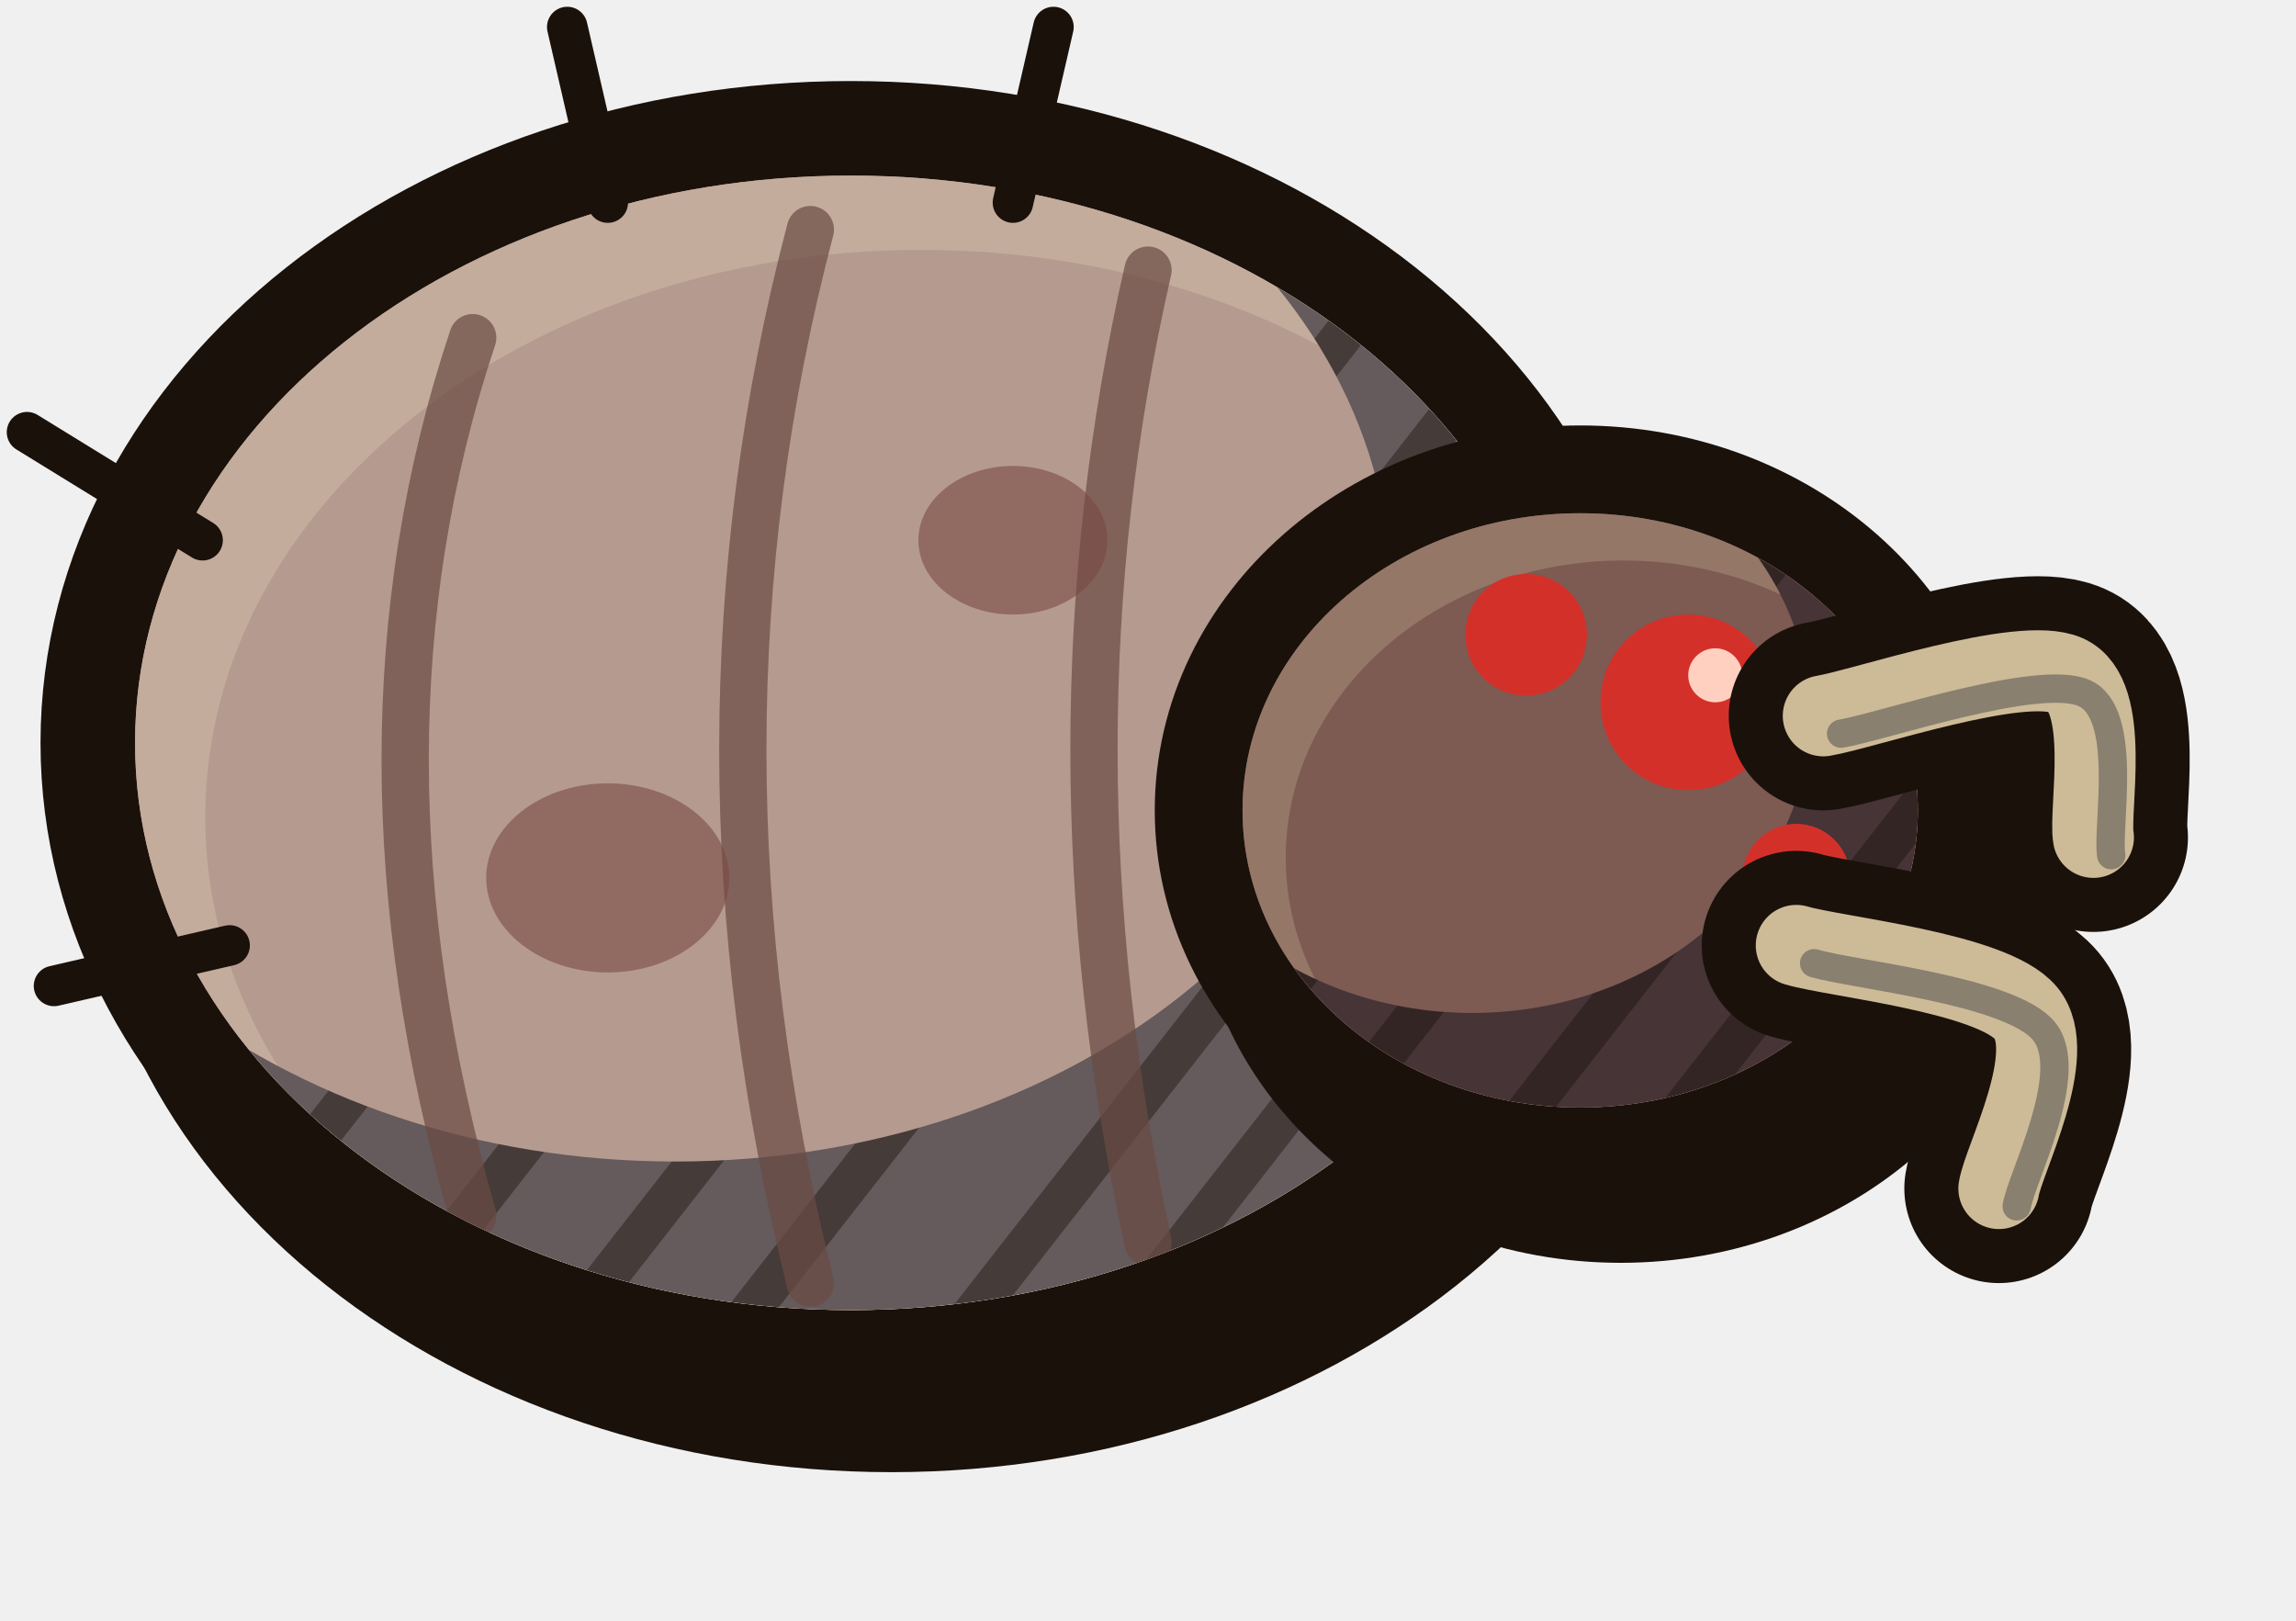
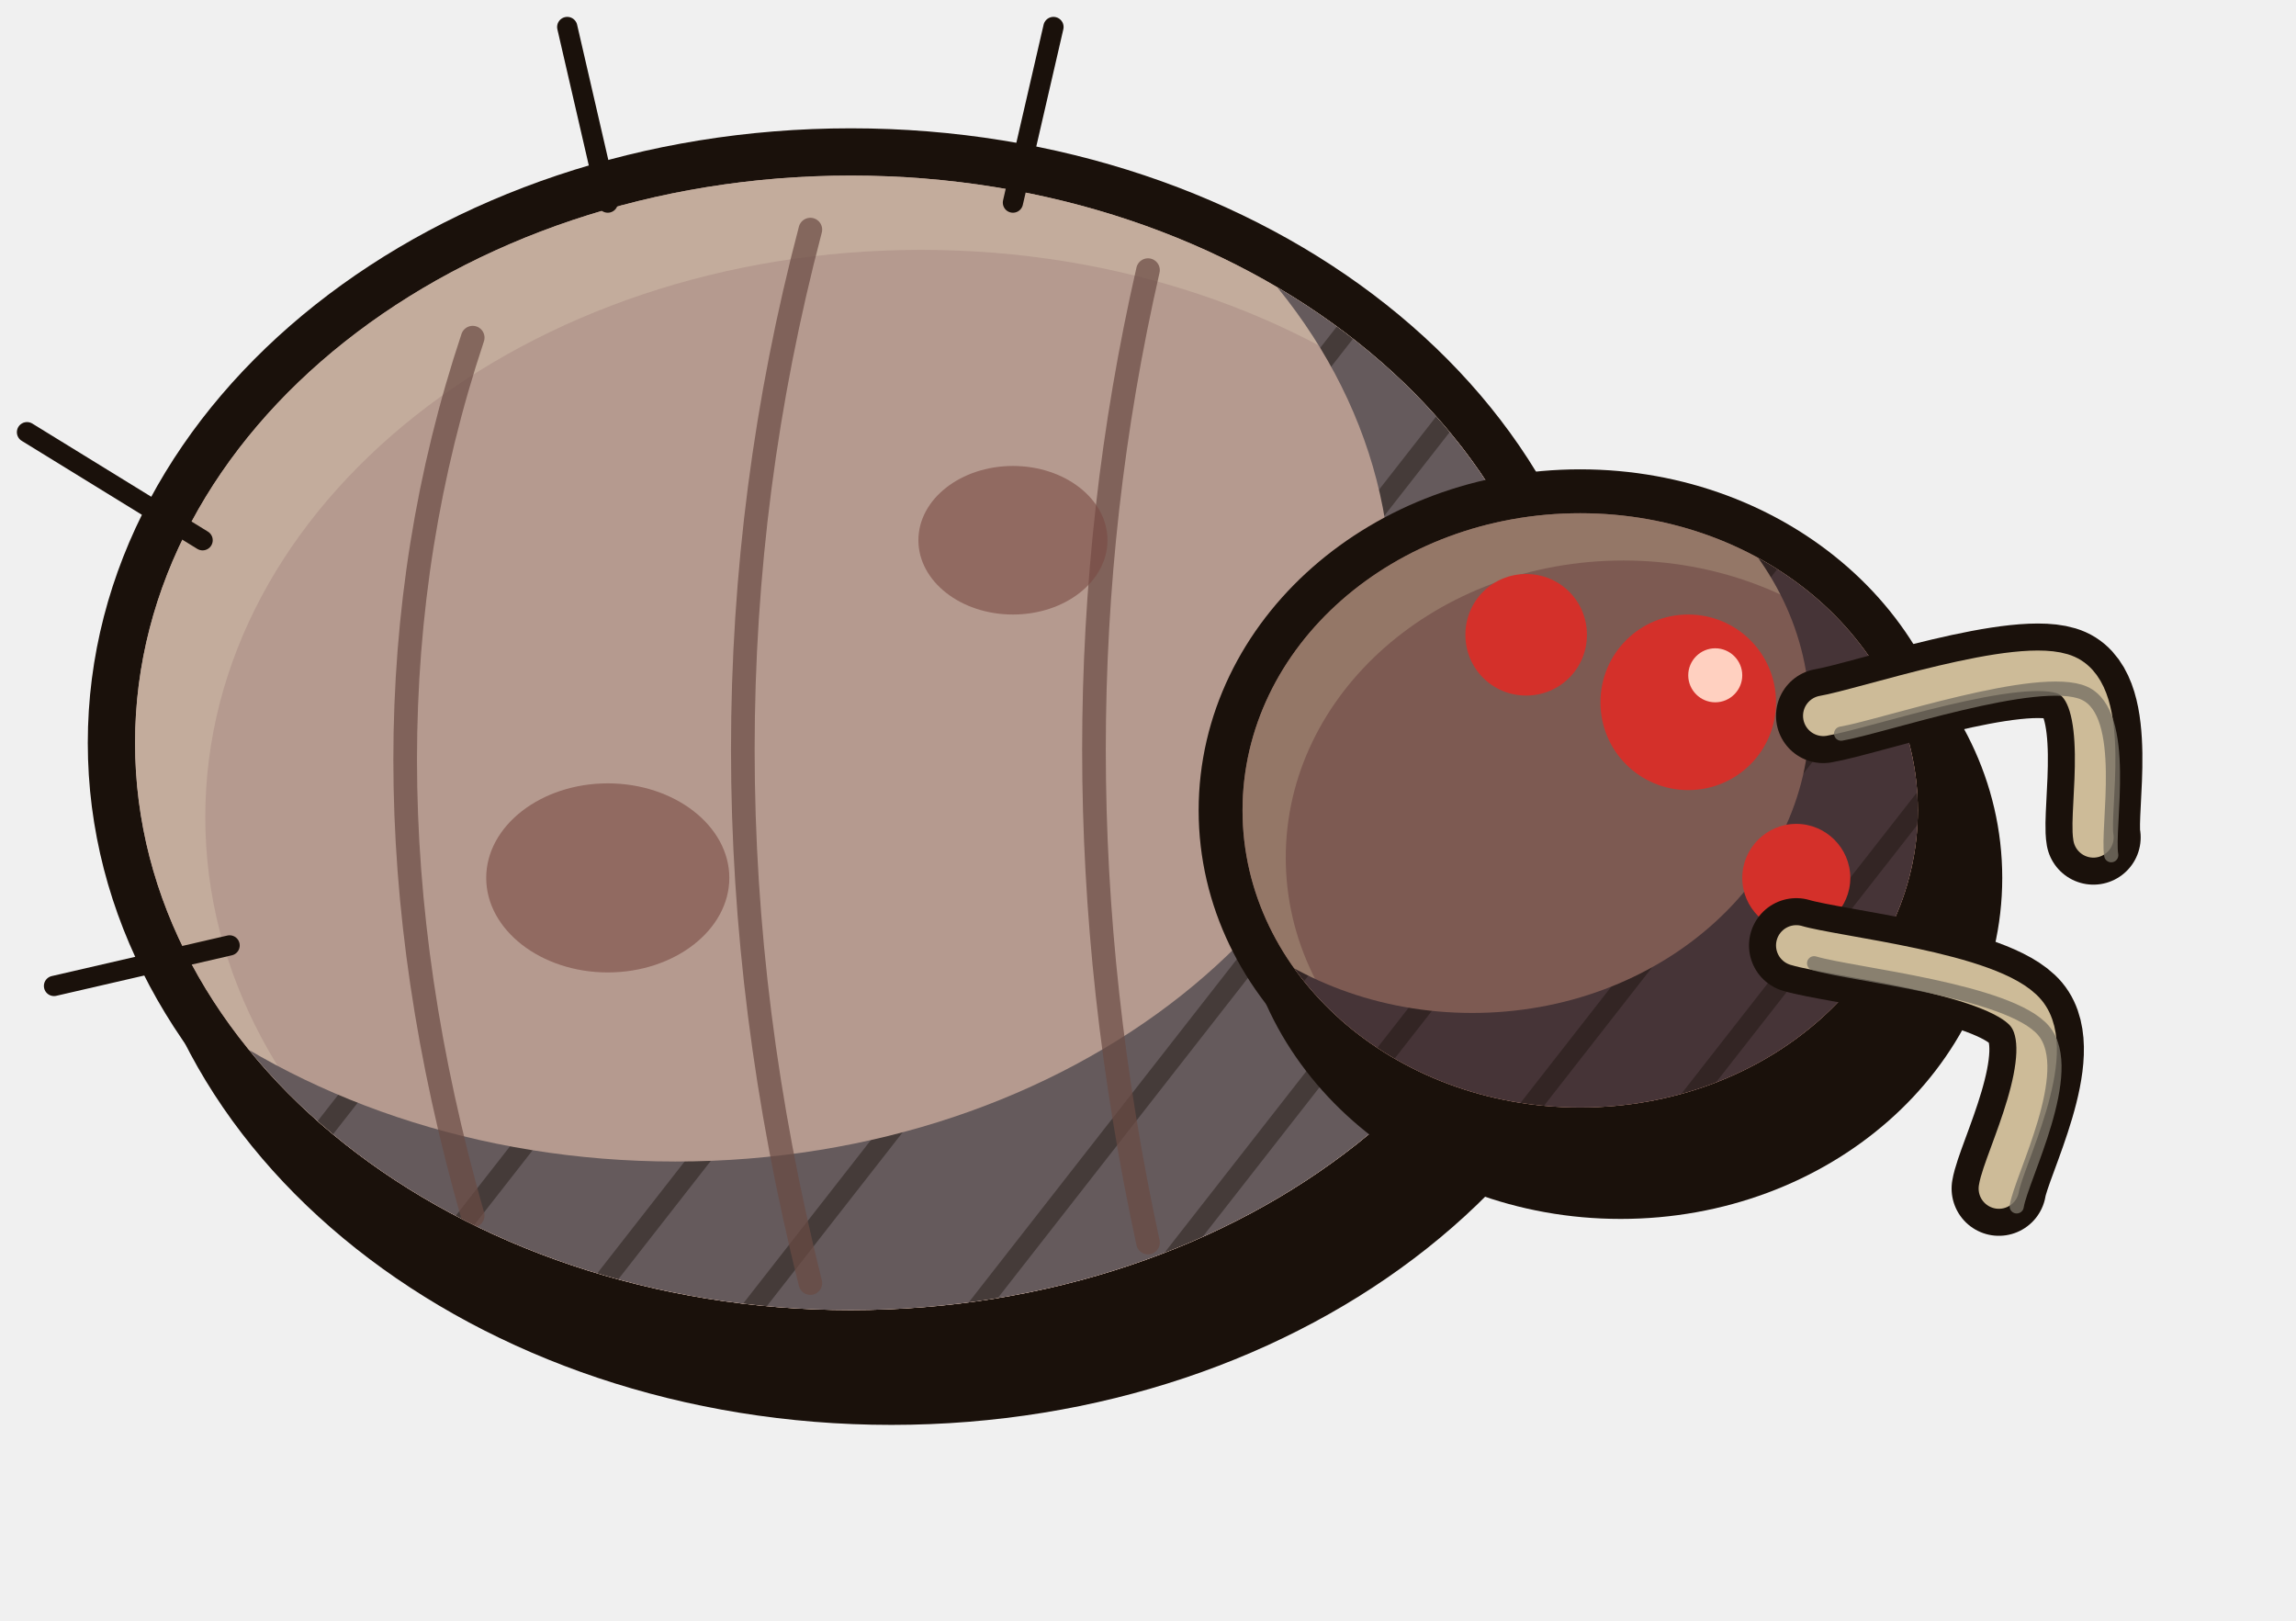
<svg xmlns="http://www.w3.org/2000/svg" width="34" height="24" viewBox="-15 -23 34 24">
-   <path d="M-13 -12C-13 -16.64 -8.25 -20.4 -2.4 -20.4C3.45 -20.4 8.2 -16.64 8.2 -12C8.2 -7.36 3.45 -3.6 -2.4 -3.6C-8.25 -3.6 -13 -7.36 -13 -12Z" fill="#1a110b" stroke="#1a110b" stroke-width="2.8" stroke-linejoin="round" transform="translate(0.6 1)" />
-   <path d="M-13 -12C-13 -16.64 -8.25 -20.4 -2.4 -20.4C3.45 -20.4 8.2 -16.64 8.2 -12C8.2 -7.36 3.45 -3.6 -2.4 -3.6C-8.25 -3.6 -13 -7.36 -13 -12Z" fill="#1a110b" stroke="#1a110b" stroke-width="2.8" stroke-linejoin="round" />
+   <path d="M-13 -12C-13 -16.64 -8.25 -20.4 -2.4 -20.4C3.45 -20.4 8.2 -16.64 8.2 -12C8.2 -7.36 3.45 -3.6 -2.4 -3.6C-8.25 -3.6 -13 -7.36 -13 -12Z" fill="#1a110b" stroke="#1a110b" stroke-width="1.40" stroke-linejoin="round" transform="translate(0.6 1)" />
+   <path d="M-13 -12C-13 -16.64 -8.25 -20.4 -2.4 -20.4C3.45 -20.4 8.2 -16.64 8.2 -12C8.2 -7.36 3.45 -3.6 -2.4 -3.6C-8.25 -3.6 -13 -7.36 -13 -12Z" fill="#1a110b" stroke="#1a110b" stroke-width="1.40" stroke-linejoin="round" />
  <path d="M-13 -12C-13 -16.64 -8.25 -20.4 -2.4 -20.4C3.45 -20.4 8.2 -16.64 8.2 -12C8.2 -7.36 3.45 -3.6 -2.4 -3.6C-8.25 -3.6 -13 -7.36 -13 -12Z" fill="#b59a8f" />
  <clipPath id="c3945">
    <path d="M-13 -12C-13 -16.64 -8.25 -20.4 -2.4 -20.4C3.45 -20.4 8.2 -16.64 8.2 -12C8.2 -7.36 3.45 -3.6 -2.4 -3.6C-8.25 -3.6 -13 -7.36 -13 -12Z" />
  </clipPath>
  <g clip-path="url(#c3945)">
    <rect x="-600" y="-600" width="1200" height="1200" fill="#c3ac9c" />
    <path d="M-13 -12C-13 -16.64 -8.25 -20.4 -2.4 -20.4C3.45 -20.4 8.2 -16.64 8.2 -12C8.2 -7.36 3.45 -3.6 -2.4 -3.6C-8.25 -3.6 -13 -7.36 -13 -12Z" fill="#b59a8f" transform="translate(1.04 1.1)" />
    <mask id="m3945" maskUnits="userSpaceOnUse" x="-600" y="-600" width="1200" height="1200">
      <rect x="-600" y="-600" width="1200" height="1200" fill="#fff" />
      <path d="M-13 -12C-13 -16.64 -8.25 -20.4 -2.4 -20.4C3.45 -20.4 8.2 -16.64 8.2 -12C8.2 -7.36 3.45 -3.6 -2.4 -3.6C-8.25 -3.6 -13 -7.36 -13 -12Z" fill="#000" transform="translate(-2.6 -2.2)" />
    </mask>
    <g mask="url(#m3945)">
      <rect x="-600" y="-600" width="1200" height="1200" fill="#655a5c" />
-       <path d="M-22.23 -11.83L-6.12 -32.46M-20.85 -10.38L-5.41 -30.13M-20.55 -7.29L-4.13 -28.31M-16.9 -8.2L-0.66 -28.98M-15.64 -6.71L-0.74 -25.77M-14.8 -4.05L1.85 -25.35M-13.95 -1.48L2.83 -22.95M-10.45 -1.94L5.43 -22.26M-8.82 -0.49L6.78 -20.46M-7.99 1.66L9.55 -20.79M-4.46 1.4L11.15 -18.58M-4.66 4.63L12 -16.69M-3.08 6.86L15.81 -17.32M-0.46 7.56L17.45 -15.37" fill="none" stroke="#1a110b" stroke-width="0.6" stroke-opacity="0.42" stroke-linecap="round" />
+       <path d="M-22.23 -11.83L-6.12 -32.46M-20.85 -10.38L-5.41 -30.13M-20.55 -7.29L-4.13 -28.31M-16.9 -8.2L-0.66 -28.98M-15.64 -6.71L-0.74 -25.77M-14.8 -4.05L1.85 -25.35M-13.95 -1.48L2.83 -22.95M-10.45 -1.94L5.43 -22.26M-8.82 -0.49L6.78 -20.46M-7.99 1.66L9.55 -20.79M-4.46 1.4L11.15 -18.58M-4.66 4.63L12 -16.69M-3.08 6.86L15.81 -17.32M-0.46 7.56L17.45 -15.37" fill="none" stroke="#1a110b" stroke-width="0.30" stroke-opacity="0.42" stroke-linecap="round" />
    </g>
-     <path d="M-8 -18Q-10 -12 -8 -5M-3 -19.6Q-5 -12 -3 -4M2 -19Q0.4 -12 2 -4.6" fill="none" stroke="#6a4a44" stroke-width="0.7" stroke-opacity="0.7" stroke-linecap="round" stroke-linejoin="round" />
+     <path d="M-8 -18Q-10 -12 -8 -5M-3 -19.6Q-5 -12 -3 -4M2 -19Q0.4 -12 2 -4.6" fill="none" stroke="#6a4a44" stroke-width="0.35" stroke-opacity="0.7" stroke-linecap="round" stroke-linejoin="round" />
    <path d="M-7.8 -10C-7.8 -10.77 -6.99 -11.4 -6 -11.4C-5.01 -11.4 -4.2 -10.77 -4.2 -10C-4.2 -9.23 -5.01 -8.6 -6 -8.6C-6.99 -8.6 -7.8 -9.23 -7.8 -10Z" fill="#7a4a44" fill-opacity="0.6" />
    <path d="M-1.4 -15C-1.4 -15.61 -0.77 -16.1 0 -16.1C0.77 -16.1 1.4 -15.61 1.4 -15C1.4 -14.39 0.77 -13.9 0 -13.9C-0.77 -13.9 -1.4 -14.39 -1.4 -15Z" fill="#7a4a44" fill-opacity="0.6" />
  </g>
-   <path d="M-12 -15L-14.6 -16.6M-11.6 -9L-14.2 -8.4M-6 -20L-6.6 -22.6M0 -20L0.6 -22.6" fill="none" stroke="#1a110b" stroke-width="0.6" stroke-opacity="1" stroke-linecap="round" stroke-linejoin="round" />
-   <path d="M3.4 -11C3.4 -13.43 5.64 -15.4 8.4 -15.4C11.16 -15.4 13.4 -13.43 13.4 -11C13.4 -8.57 11.16 -6.6 8.4 -6.6C5.64 -6.6 3.4 -8.57 3.4 -11Z" fill="#1a110b" stroke="#1a110b" stroke-width="2.6" stroke-linejoin="round" transform="translate(0.6 1)" />
-   <path d="M3.4 -11C3.4 -13.43 5.64 -15.4 8.4 -15.4C11.16 -15.4 13.4 -13.43 13.4 -11C13.4 -8.57 11.16 -6.6 8.4 -6.6C5.64 -6.6 3.4 -8.57 3.4 -11Z" fill="#1a110b" stroke="#1a110b" stroke-width="2.6" stroke-linejoin="round" />
+   <path d="M-12 -15L-14.6 -16.6M-11.6 -9L-14.2 -8.4M-6 -20L-6.6 -22.6M0 -20L0.6 -22.6" fill="none" stroke="#1a110b" stroke-width="0.30" stroke-opacity="1" stroke-linecap="round" stroke-linejoin="round" />
+   <path d="M3.4 -11C3.4 -13.43 5.64 -15.4 8.4 -15.4C11.16 -15.4 13.4 -13.43 13.4 -11C13.4 -8.57 11.16 -6.6 8.4 -6.6C5.64 -6.6 3.4 -8.57 3.4 -11Z" fill="#1a110b" stroke="#1a110b" stroke-width="1.30" stroke-linejoin="round" transform="translate(0.6 1)" />
+   <path d="M3.4 -11C3.4 -13.43 5.64 -15.4 8.4 -15.4C11.16 -15.4 13.4 -13.43 13.4 -11C13.4 -8.57 11.16 -6.6 8.4 -6.6C5.64 -6.6 3.4 -8.57 3.4 -11Z" fill="#1a110b" stroke="#1a110b" stroke-width="1.30" stroke-linejoin="round" />
  <path d="M3.4 -11C3.4 -13.43 5.64 -15.4 8.4 -15.4C11.16 -15.4 13.4 -13.43 13.4 -11C13.4 -8.57 11.16 -6.6 8.4 -6.6C5.64 -6.6 3.4 -8.57 3.4 -11Z" fill="#7d5a52" />
  <clipPath id="c3946">
    <path d="M3.4 -11C3.4 -13.43 5.64 -15.4 8.4 -15.4C11.16 -15.4 13.4 -13.43 13.4 -11C13.4 -8.57 11.16 -6.6 8.4 -6.6C5.64 -6.6 3.4 -8.57 3.4 -11Z" />
  </clipPath>
  <g clip-path="url(#c3946)">
    <rect x="-600" y="-600" width="1200" height="1200" fill="#947767" />
    <path d="M3.4 -11C3.4 -13.43 5.64 -15.4 8.4 -15.4C11.16 -15.4 13.4 -13.43 13.4 -11C13.4 -8.57 11.16 -6.6 8.4 -6.6C5.64 -6.6 3.4 -8.57 3.4 -11Z" fill="#7d5a52" transform="translate(0.64 0.7)" />
    <mask id="m3946" maskUnits="userSpaceOnUse" x="-600" y="-600" width="1200" height="1200">
      <rect x="-600" y="-600" width="1200" height="1200" fill="#fff" />
      <path d="M3.4 -11C3.4 -13.43 5.64 -15.4 8.4 -15.4C11.16 -15.4 13.4 -13.43 13.4 -11C13.4 -8.57 11.16 -6.6 8.4 -6.6C5.64 -6.6 3.4 -8.57 3.4 -11Z" fill="#000" transform="translate(-1.6 -1.4)" />
    </mask>
    <g mask="url(#m3946)">
      <rect x="-600" y="-600" width="1200" height="1200" fill="#463437" />
-       <path d="M-3.63 -9.67L5.82 -21.76M-1.51 -9L7.52 -20.55M0.75 -7.89L9.69 -19.33M2.87 -6.87L11.38 -17.76M3.48 -4.79L13.05 -17.03M4.92 -3.1L15.19 -16.25M6.24 -1.88L15.95 -14.3M8.85 -2.02L18.29 -14.11M9.55 0.64L18.82 -11.23" fill="none" stroke="#1a110b" stroke-width="0.6" stroke-opacity="0.42" stroke-linecap="round" />
+       <path d="M-3.63 -9.67L5.82 -21.76M-1.51 -9L7.52 -20.55M0.75 -7.89L9.69 -19.33M2.87 -6.87L11.38 -17.76M3.48 -4.79L13.05 -17.03M4.92 -3.1L15.19 -16.25M6.24 -1.88L15.95 -14.3M8.85 -2.02L18.29 -14.11M9.55 0.64L18.82 -11.23" fill="none" stroke="#1a110b" stroke-width="0.30" stroke-opacity="0.42" stroke-linecap="round" />
    </g>
  </g>
  <path d="M8.7 -12.6C8.7 -13.32 9.28 -13.9 10 -13.9C10.72 -13.9 11.3 -13.32 11.3 -12.6C11.3 -11.88 10.72 -11.3 10 -11.3C9.28 -11.3 8.7 -11.88 8.7 -12.6Z" fill="#d4302a" />
  <path d="M10 -13C10 -13.22 10.18 -13.4 10.4 -13.4C10.62 -13.4 10.8 -13.22 10.8 -13C10.8 -12.78 10.62 -12.6 10.4 -12.6C10.18 -12.6 10 -12.78 10 -13Z" fill="#ffd0c0" />
  <path d="M6.7 -13.6C6.7 -14.1 7.1 -14.5 7.6 -14.5C8.1 -14.5 8.5 -14.1 8.5 -13.6C8.5 -13.1 8.1 -12.7 7.6 -12.7C7.1 -12.7 6.7 -13.1 6.7 -13.6Z" fill="#d4302a" />
  <path d="M10.8 -10C10.8 -10.44 11.16 -10.8 11.6 -10.8C12.04 -10.8 12.4 -10.44 12.4 -10C12.4 -9.56 12.04 -9.2 11.6 -9.2C11.16 -9.2 10.8 -9.56 10.8 -10Z" fill="#d4302a" />
-   <path d="M11.6 -9C12.17 -8.83 14.5 -8.6 15 -8C15.5 -7.4 14.67 -5.83 14.6 -5.4" fill="none" stroke="#1a110b" stroke-width="2.8" stroke-opacity="1" stroke-linecap="round" stroke-linejoin="round" />
-   <path d="M11.6 -9C12.17 -8.83 14.5 -8.6 15 -8C15.5 -7.4 14.67 -5.83 14.6 -5.4" fill="none" stroke="#cdbb98" stroke-width="1.2" stroke-opacity="1" stroke-linecap="round" stroke-linejoin="round" />
-   <path d="M11.6 -9C12.17 -8.83 14.5 -8.6 15 -8C15.5 -7.4 14.67 -5.83 14.6 -5.4" fill="none" stroke="#787266" stroke-width="0.42" stroke-opacity="0.8" stroke-linecap="round" stroke-linejoin="round" transform="translate(0.264 0.264)" />
-   <path d="M12 -12.4C12.6 -12.5 14.93 -13.3 15.6 -13C16.27 -12.7 15.93 -11 16 -10.6" fill="none" stroke="#1a110b" stroke-width="2.8" stroke-opacity="1" stroke-linecap="round" stroke-linejoin="round" />
-   <path d="M12 -12.4C12.6 -12.5 14.93 -13.3 15.6 -13C16.27 -12.7 15.93 -11 16 -10.6" fill="none" stroke="#cdbb98" stroke-width="1.2" stroke-opacity="1" stroke-linecap="round" stroke-linejoin="round" />
-   <path d="M12 -12.4C12.6 -12.5 14.93 -13.3 15.6 -13C16.27 -12.7 15.93 -11 16 -10.6" fill="none" stroke="#787266" stroke-width="0.42" stroke-opacity="0.8" stroke-linecap="round" stroke-linejoin="round" transform="translate(0.264 0.264)" />
+   <path d="M11.6 -9C12.17 -8.83 14.5 -8.6 15 -8C15.5 -7.4 14.67 -5.83 14.6 -5.4" fill="none" stroke="#1a110b" stroke-width="1.40" stroke-opacity="1" stroke-linecap="round" stroke-linejoin="round" />
+   <path d="M11.6 -9C12.17 -8.83 14.5 -8.6 15 -8C15.5 -7.4 14.67 -5.83 14.6 -5.4" fill="none" stroke="#cdbb98" stroke-width="0.60" stroke-opacity="1" stroke-linecap="round" stroke-linejoin="round" />
+   <path d="M11.6 -9C12.17 -8.83 14.5 -8.6 15 -8C15.5 -7.4 14.67 -5.83 14.6 -5.4" fill="none" stroke="#787266" stroke-width="0.21" stroke-opacity="0.8" stroke-linecap="round" stroke-linejoin="round" transform="translate(0.264 0.264)" />
+   <path d="M12 -12.4C12.6 -12.5 14.93 -13.3 15.6 -13C16.27 -12.7 15.93 -11 16 -10.6" fill="none" stroke="#1a110b" stroke-width="1.40" stroke-opacity="1" stroke-linecap="round" stroke-linejoin="round" />
+   <path d="M12 -12.4C12.6 -12.5 14.93 -13.3 15.6 -13C16.27 -12.7 15.93 -11 16 -10.6" fill="none" stroke="#cdbb98" stroke-width="0.60" stroke-opacity="1" stroke-linecap="round" stroke-linejoin="round" />
+   <path d="M12 -12.4C12.6 -12.5 14.93 -13.3 15.6 -13C16.27 -12.7 15.93 -11 16 -10.6" fill="none" stroke="#787266" stroke-width="0.21" stroke-opacity="0.8" stroke-linecap="round" stroke-linejoin="round" transform="translate(0.264 0.264)" />
</svg>
